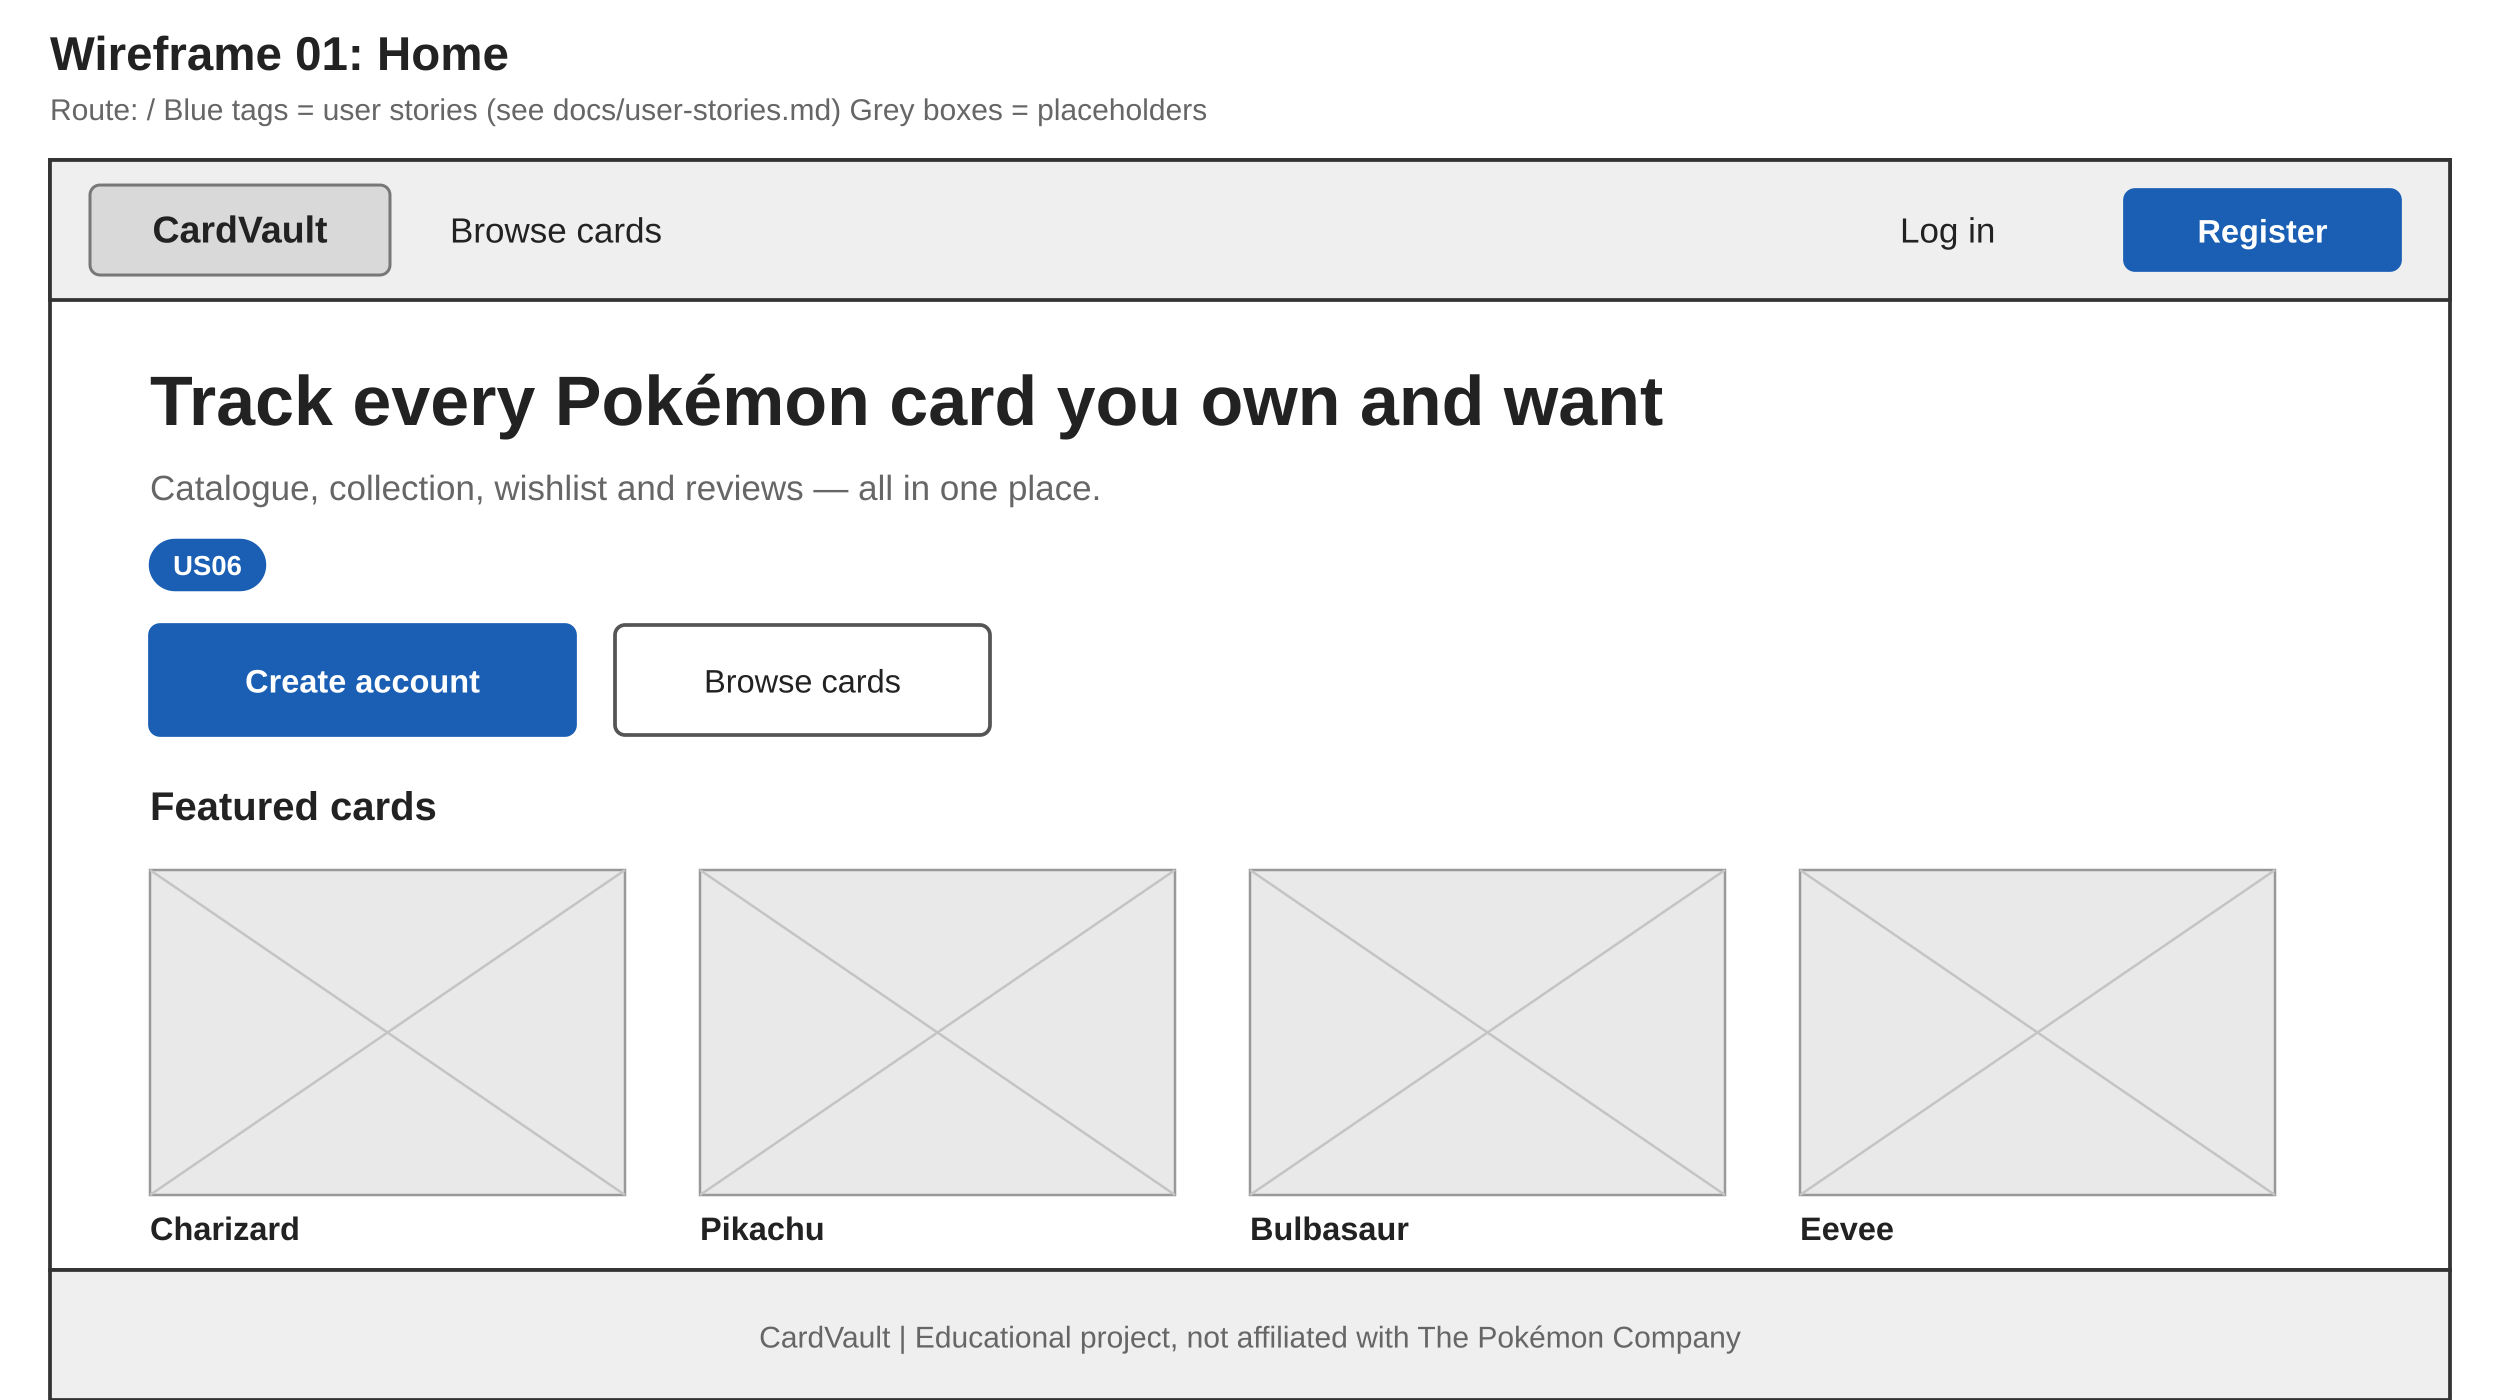
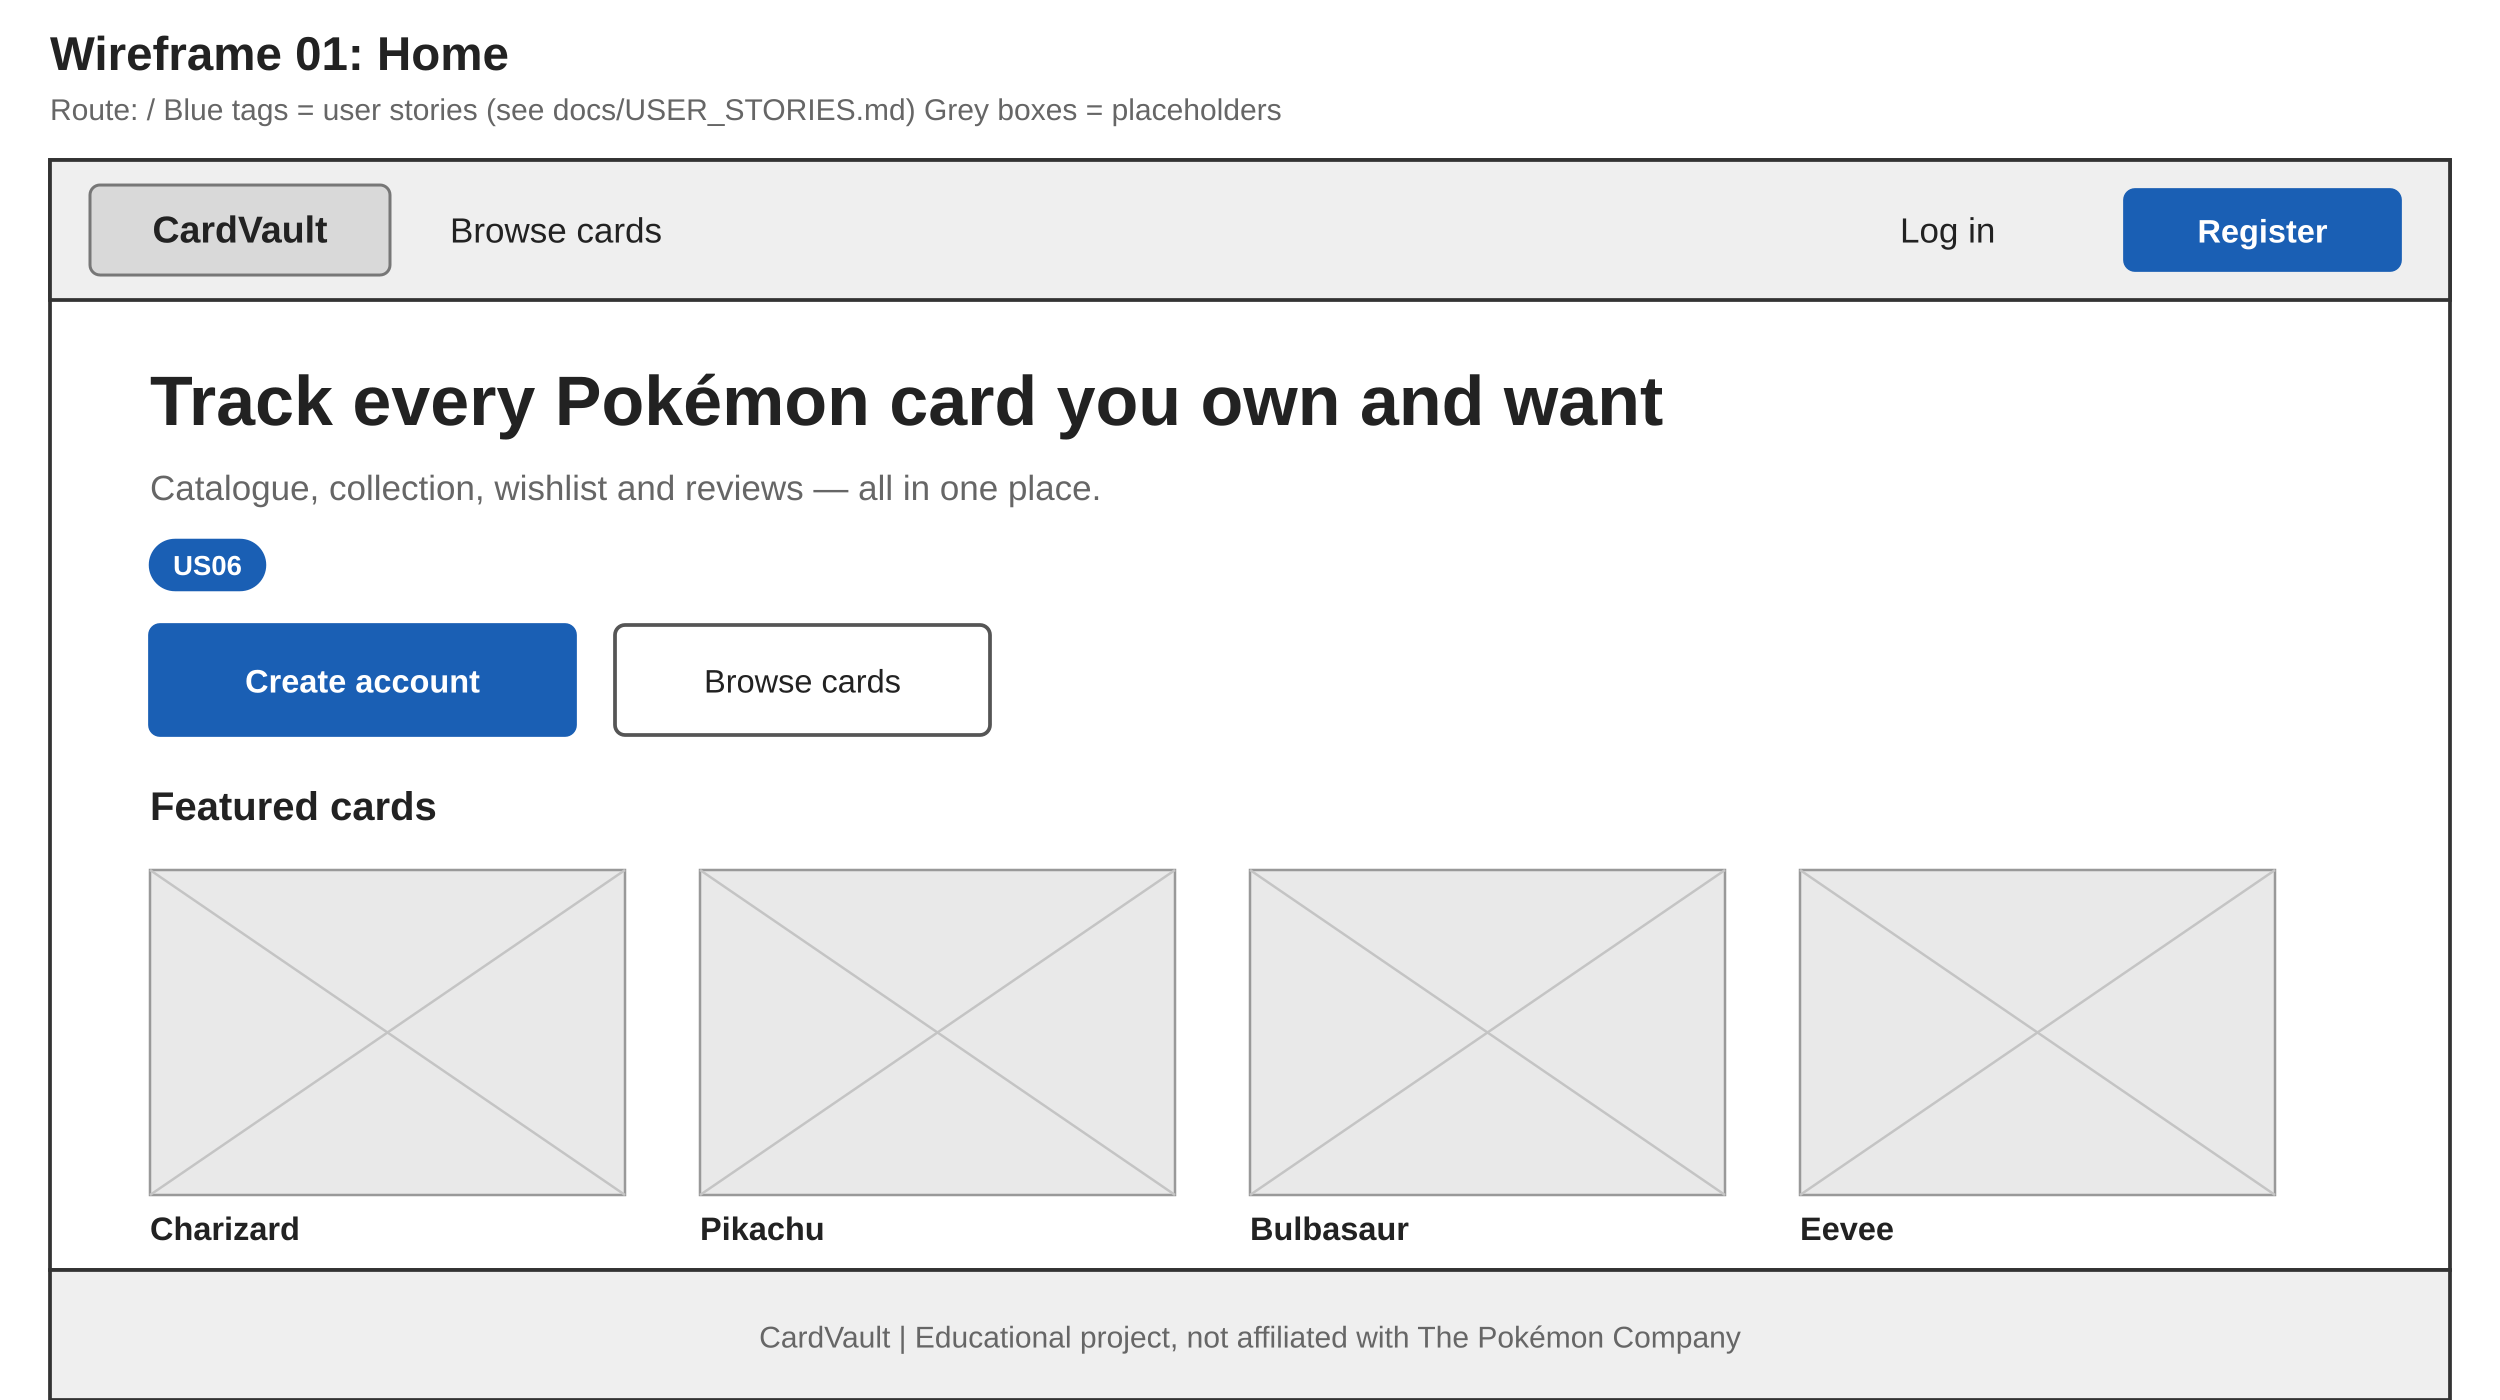
<svg xmlns="http://www.w3.org/2000/svg" viewBox="0 0 1000 560" width="1000" height="560" role="img" aria-labelledby="t d">
  <rect x="0" y="0" width="1000" height="560" rx="0" fill="#ffffff" />
  <text x="20" y="28" font-family="Arial, Helvetica, sans-serif" font-size="19" font-weight="bold" text-anchor="start" fill="#222222">Wireframe 01: Home</text>
-   <text x="20" y="48" font-family="Arial, Helvetica, sans-serif" font-size="12" font-weight="normal" text-anchor="start" fill="#666666">Route: /     Blue tags = user stories (see docs/user-stories.md)     Grey boxes = placeholders</text>
+   <text x="20" y="48" font-family="Arial, Helvetica, sans-serif" font-size="12" font-weight="normal" text-anchor="start" fill="#666666">Route: /     Blue tags = user stories (see docs/USER_STORIES.md)     Grey boxes = placeholders</text>
  <rect x="20" y="64" width="960" height="444" rx="0" fill="none" stroke="#333333" stroke-width="1.5" />
  <rect x="20" y="64" width="960" height="56" rx="0" fill="#efefef" stroke="#333333" stroke-width="1.5" />
  <rect x="36" y="74" width="120" height="36" rx="4" fill="#d9d9d9" stroke="#777" stroke-width="1.2" />
  <text x="96" y="97" font-family="Arial, Helvetica, sans-serif" font-size="15" font-weight="bold" text-anchor="middle" fill="#222222">CardVault</text>
  <text x="180" y="97" font-family="Arial, Helvetica, sans-serif" font-size="14" font-weight="normal" text-anchor="start" fill="#222222">Browse cards</text>
  <text x="760" y="97" font-family="Arial, Helvetica, sans-serif" font-size="14" font-weight="normal" text-anchor="start" fill="#222222">Log in</text>
  <rect x="850" y="76" width="110" height="32" rx="4" fill="#1a5fb4" stroke="#1a5fb4" stroke-width="1.5" />
  <text x="905.0" y="97.0" font-family="Arial, Helvetica, sans-serif" font-size="13" font-weight="bold" text-anchor="middle" fill="#ffffff">Register</text>
  <text x="60" y="170" font-family="Arial, Helvetica, sans-serif" font-size="28" font-weight="bold" text-anchor="start" fill="#222222">Track every Pokémon card you own and want</text>
  <text x="60" y="200" font-family="Arial, Helvetica, sans-serif" font-size="14" font-weight="normal" text-anchor="start" fill="#666666">Catalogue, collection, wishlist and reviews — all in one place.</text>
  <rect x="60" y="216" width="46" height="20" rx="10" fill="#1a5fb4" stroke="#1a5fb4" stroke-width="1" />
  <text x="83.0" y="230" font-family="Arial, Helvetica, sans-serif" font-size="11" font-weight="bold" text-anchor="middle" fill="#ffffff">US06</text>
  <rect x="60" y="250" width="170" height="44" rx="4" fill="#1a5fb4" stroke="#1a5fb4" stroke-width="1.5" />
  <text x="145.0" y="277.0" font-family="Arial, Helvetica, sans-serif" font-size="13" font-weight="bold" text-anchor="middle" fill="#ffffff">Create account</text>
  <rect x="246" y="250" width="150" height="44" rx="4" fill="#ffffff" stroke="#555555" stroke-width="1.5" />
  <text x="321.0" y="277.0" font-family="Arial, Helvetica, sans-serif" font-size="13" font-weight="normal" text-anchor="middle" fill="#222222">Browse cards</text>
  <text x="60" y="328" font-family="Arial, Helvetica, sans-serif" font-size="16" font-weight="bold" text-anchor="start" fill="#222222">Featured cards</text>
  <rect x="60" y="348" width="190" height="130" rx="0" fill="#e9e9e9" stroke="#999999" stroke-width="1" />
  <line x1="60" y1="348" x2="250" y2="478" stroke="#c4c4c4" stroke-width="1" />
  <line x1="250" y1="348" x2="60" y2="478" stroke="#c4c4c4" stroke-width="1" />
  <text x="60" y="496" font-family="Arial, Helvetica, sans-serif" font-size="13" font-weight="bold" text-anchor="start" fill="#222222">Charizard</text>
  <rect x="280" y="348" width="190" height="130" rx="0" fill="#e9e9e9" stroke="#999999" stroke-width="1" />
  <line x1="280" y1="348" x2="470" y2="478" stroke="#c4c4c4" stroke-width="1" />
  <line x1="470" y1="348" x2="280" y2="478" stroke="#c4c4c4" stroke-width="1" />
  <text x="280" y="496" font-family="Arial, Helvetica, sans-serif" font-size="13" font-weight="bold" text-anchor="start" fill="#222222">Pikachu</text>
  <rect x="500" y="348" width="190" height="130" rx="0" fill="#e9e9e9" stroke="#999999" stroke-width="1" />
  <line x1="500" y1="348" x2="690" y2="478" stroke="#c4c4c4" stroke-width="1" />
  <line x1="690" y1="348" x2="500" y2="478" stroke="#c4c4c4" stroke-width="1" />
  <text x="500" y="496" font-family="Arial, Helvetica, sans-serif" font-size="13" font-weight="bold" text-anchor="start" fill="#222222">Bulbasaur</text>
  <rect x="720" y="348" width="190" height="130" rx="0" fill="#e9e9e9" stroke="#999999" stroke-width="1" />
  <line x1="720" y1="348" x2="910" y2="478" stroke="#c4c4c4" stroke-width="1" />
  <line x1="910" y1="348" x2="720" y2="478" stroke="#c4c4c4" stroke-width="1" />
  <text x="720" y="496" font-family="Arial, Helvetica, sans-serif" font-size="13" font-weight="bold" text-anchor="start" fill="#222222">Eevee</text>
  <rect x="60" y="512" width="880" height="46" rx="0" fill="#eaf2fc" stroke="#1a5fb4" stroke-width="1" stroke-dasharray="5 4" />
  <text x="70" y="531" font-family="Arial, Helvetica, sans-serif" font-size="12" font-weight="normal" text-anchor="start" fill="#1a5fb4" font-style="italic">Logged in: the second button reads "Go to My Cards" instead of "Browse cards".</text>
  <rect x="20" y="508" width="960" height="52" rx="0" fill="#efefef" stroke="#333333" stroke-width="1.5" />
  <text x="500" y="539" font-family="Arial, Helvetica, sans-serif" font-size="12" font-weight="normal" text-anchor="middle" fill="#666666">CardVault  |  Educational project, not affiliated with The Pokémon Company</text>
</svg>
